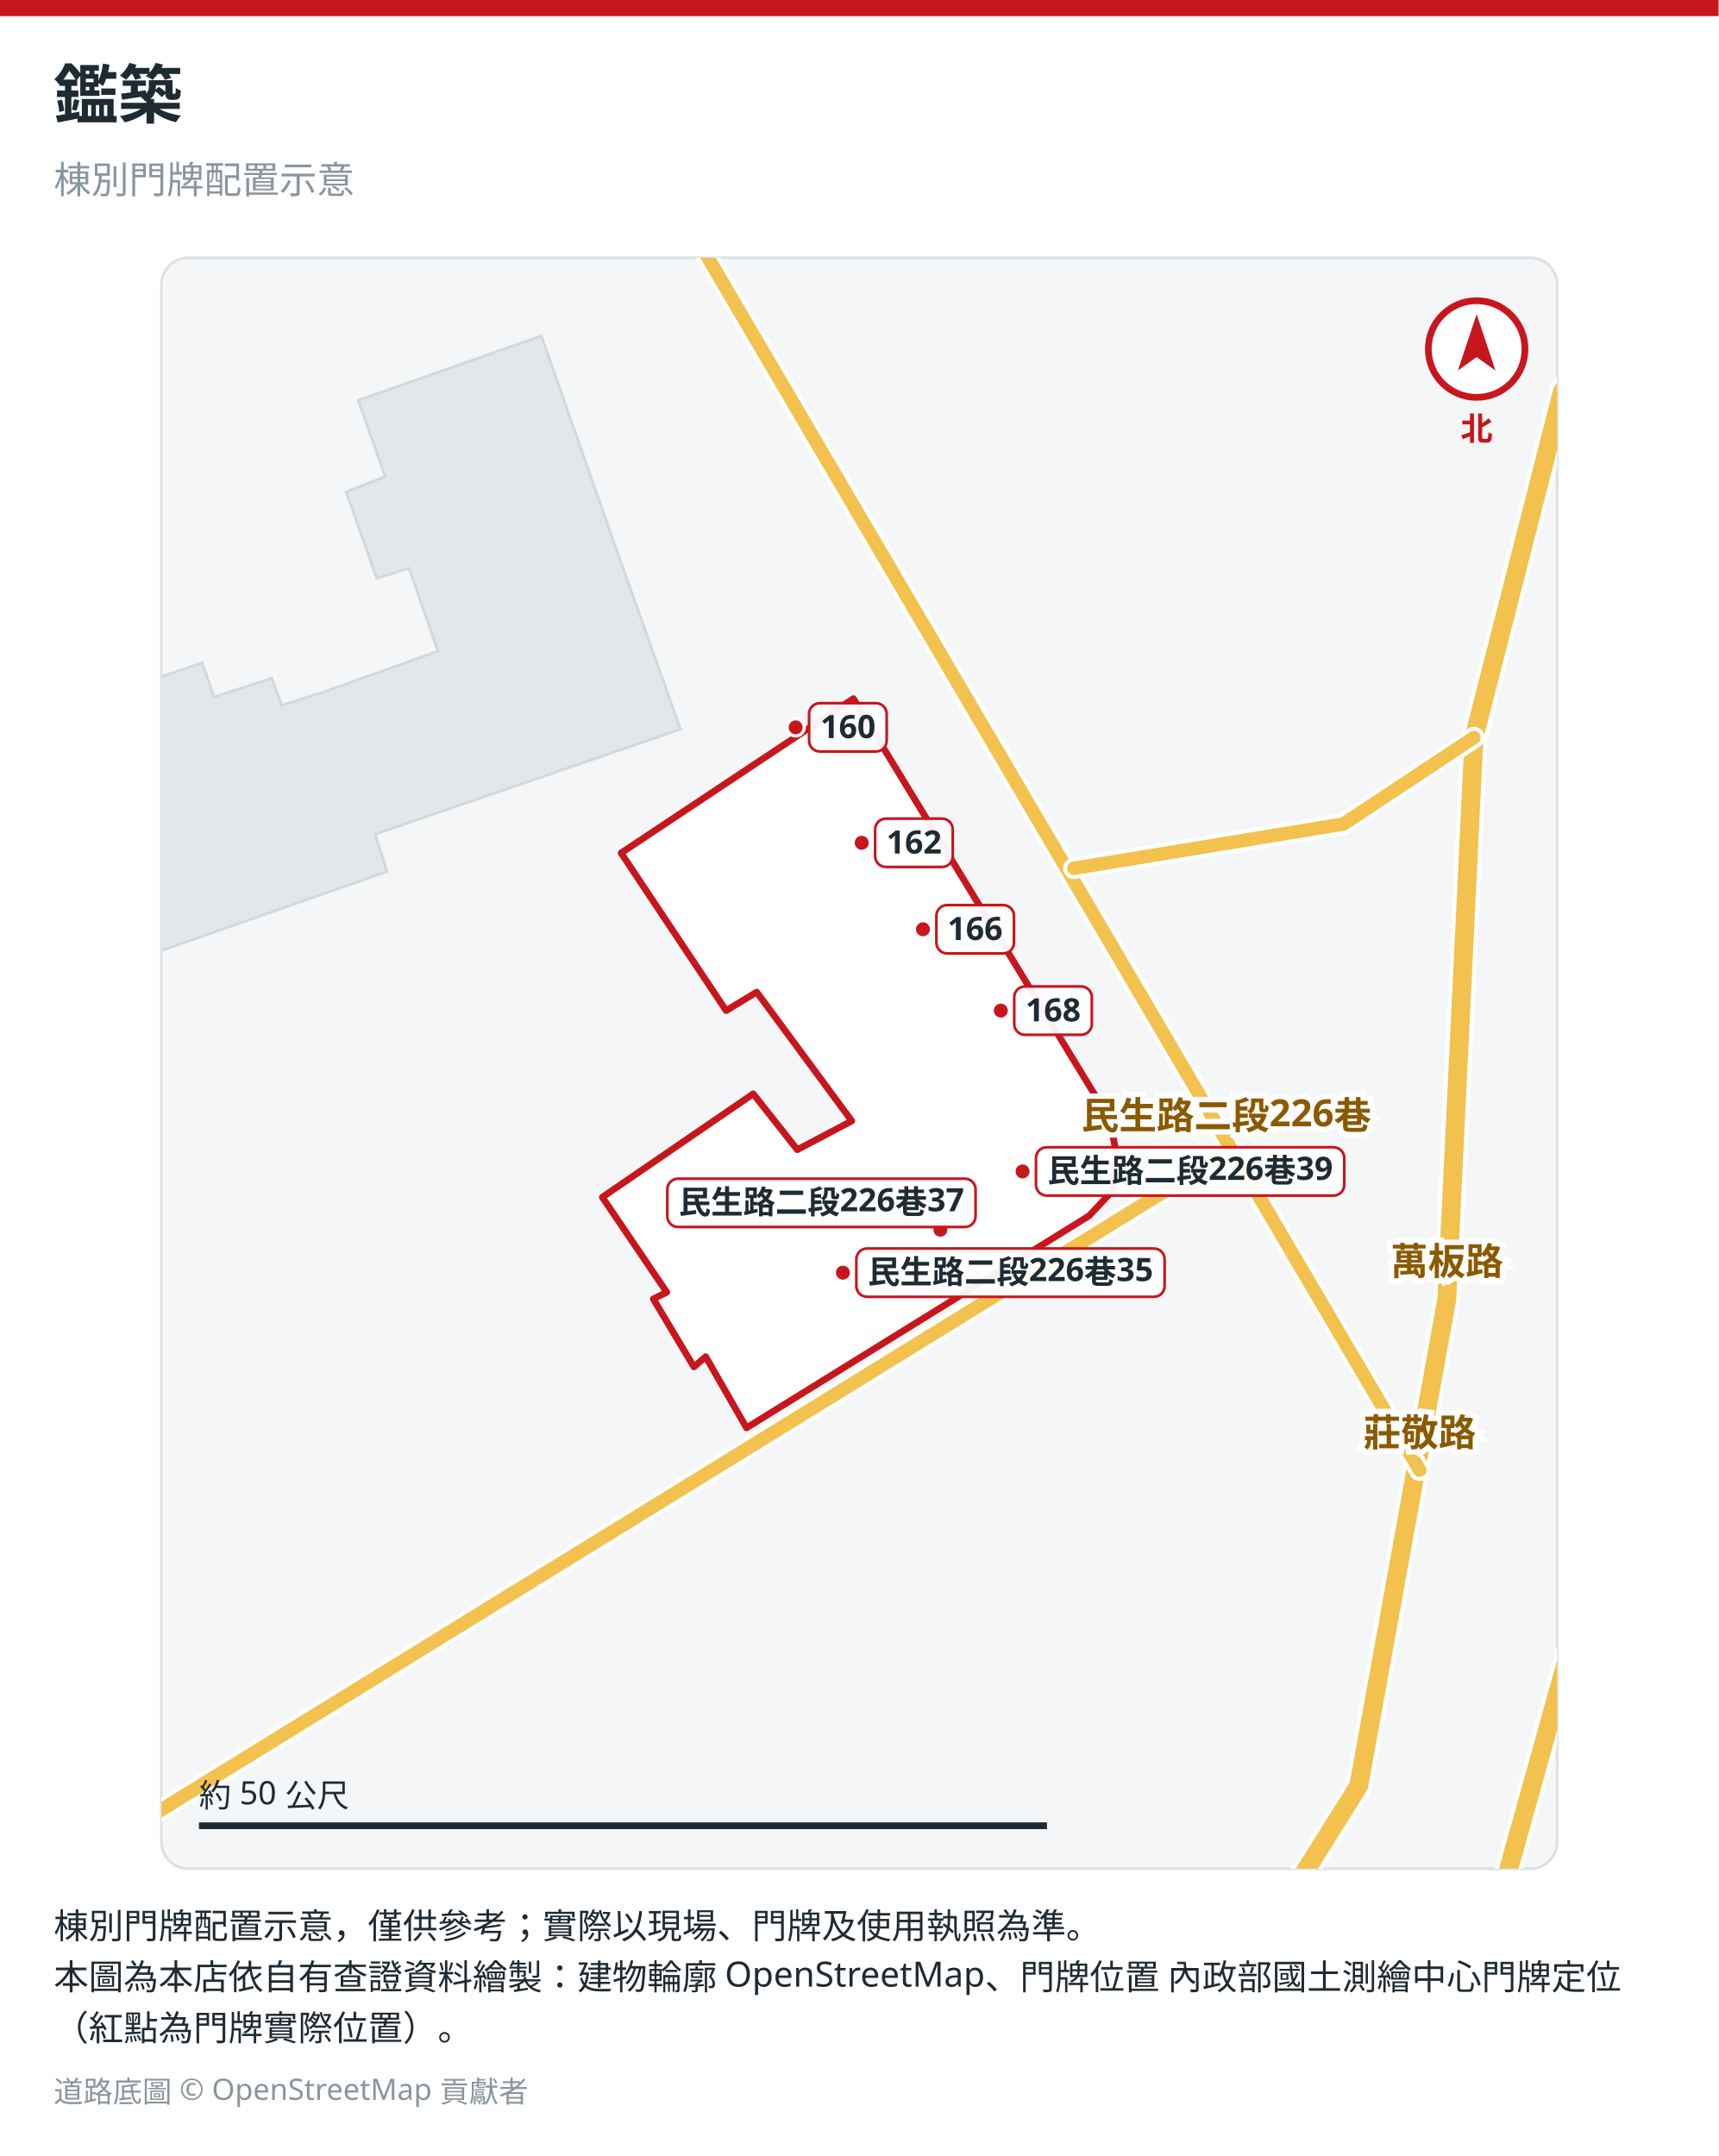
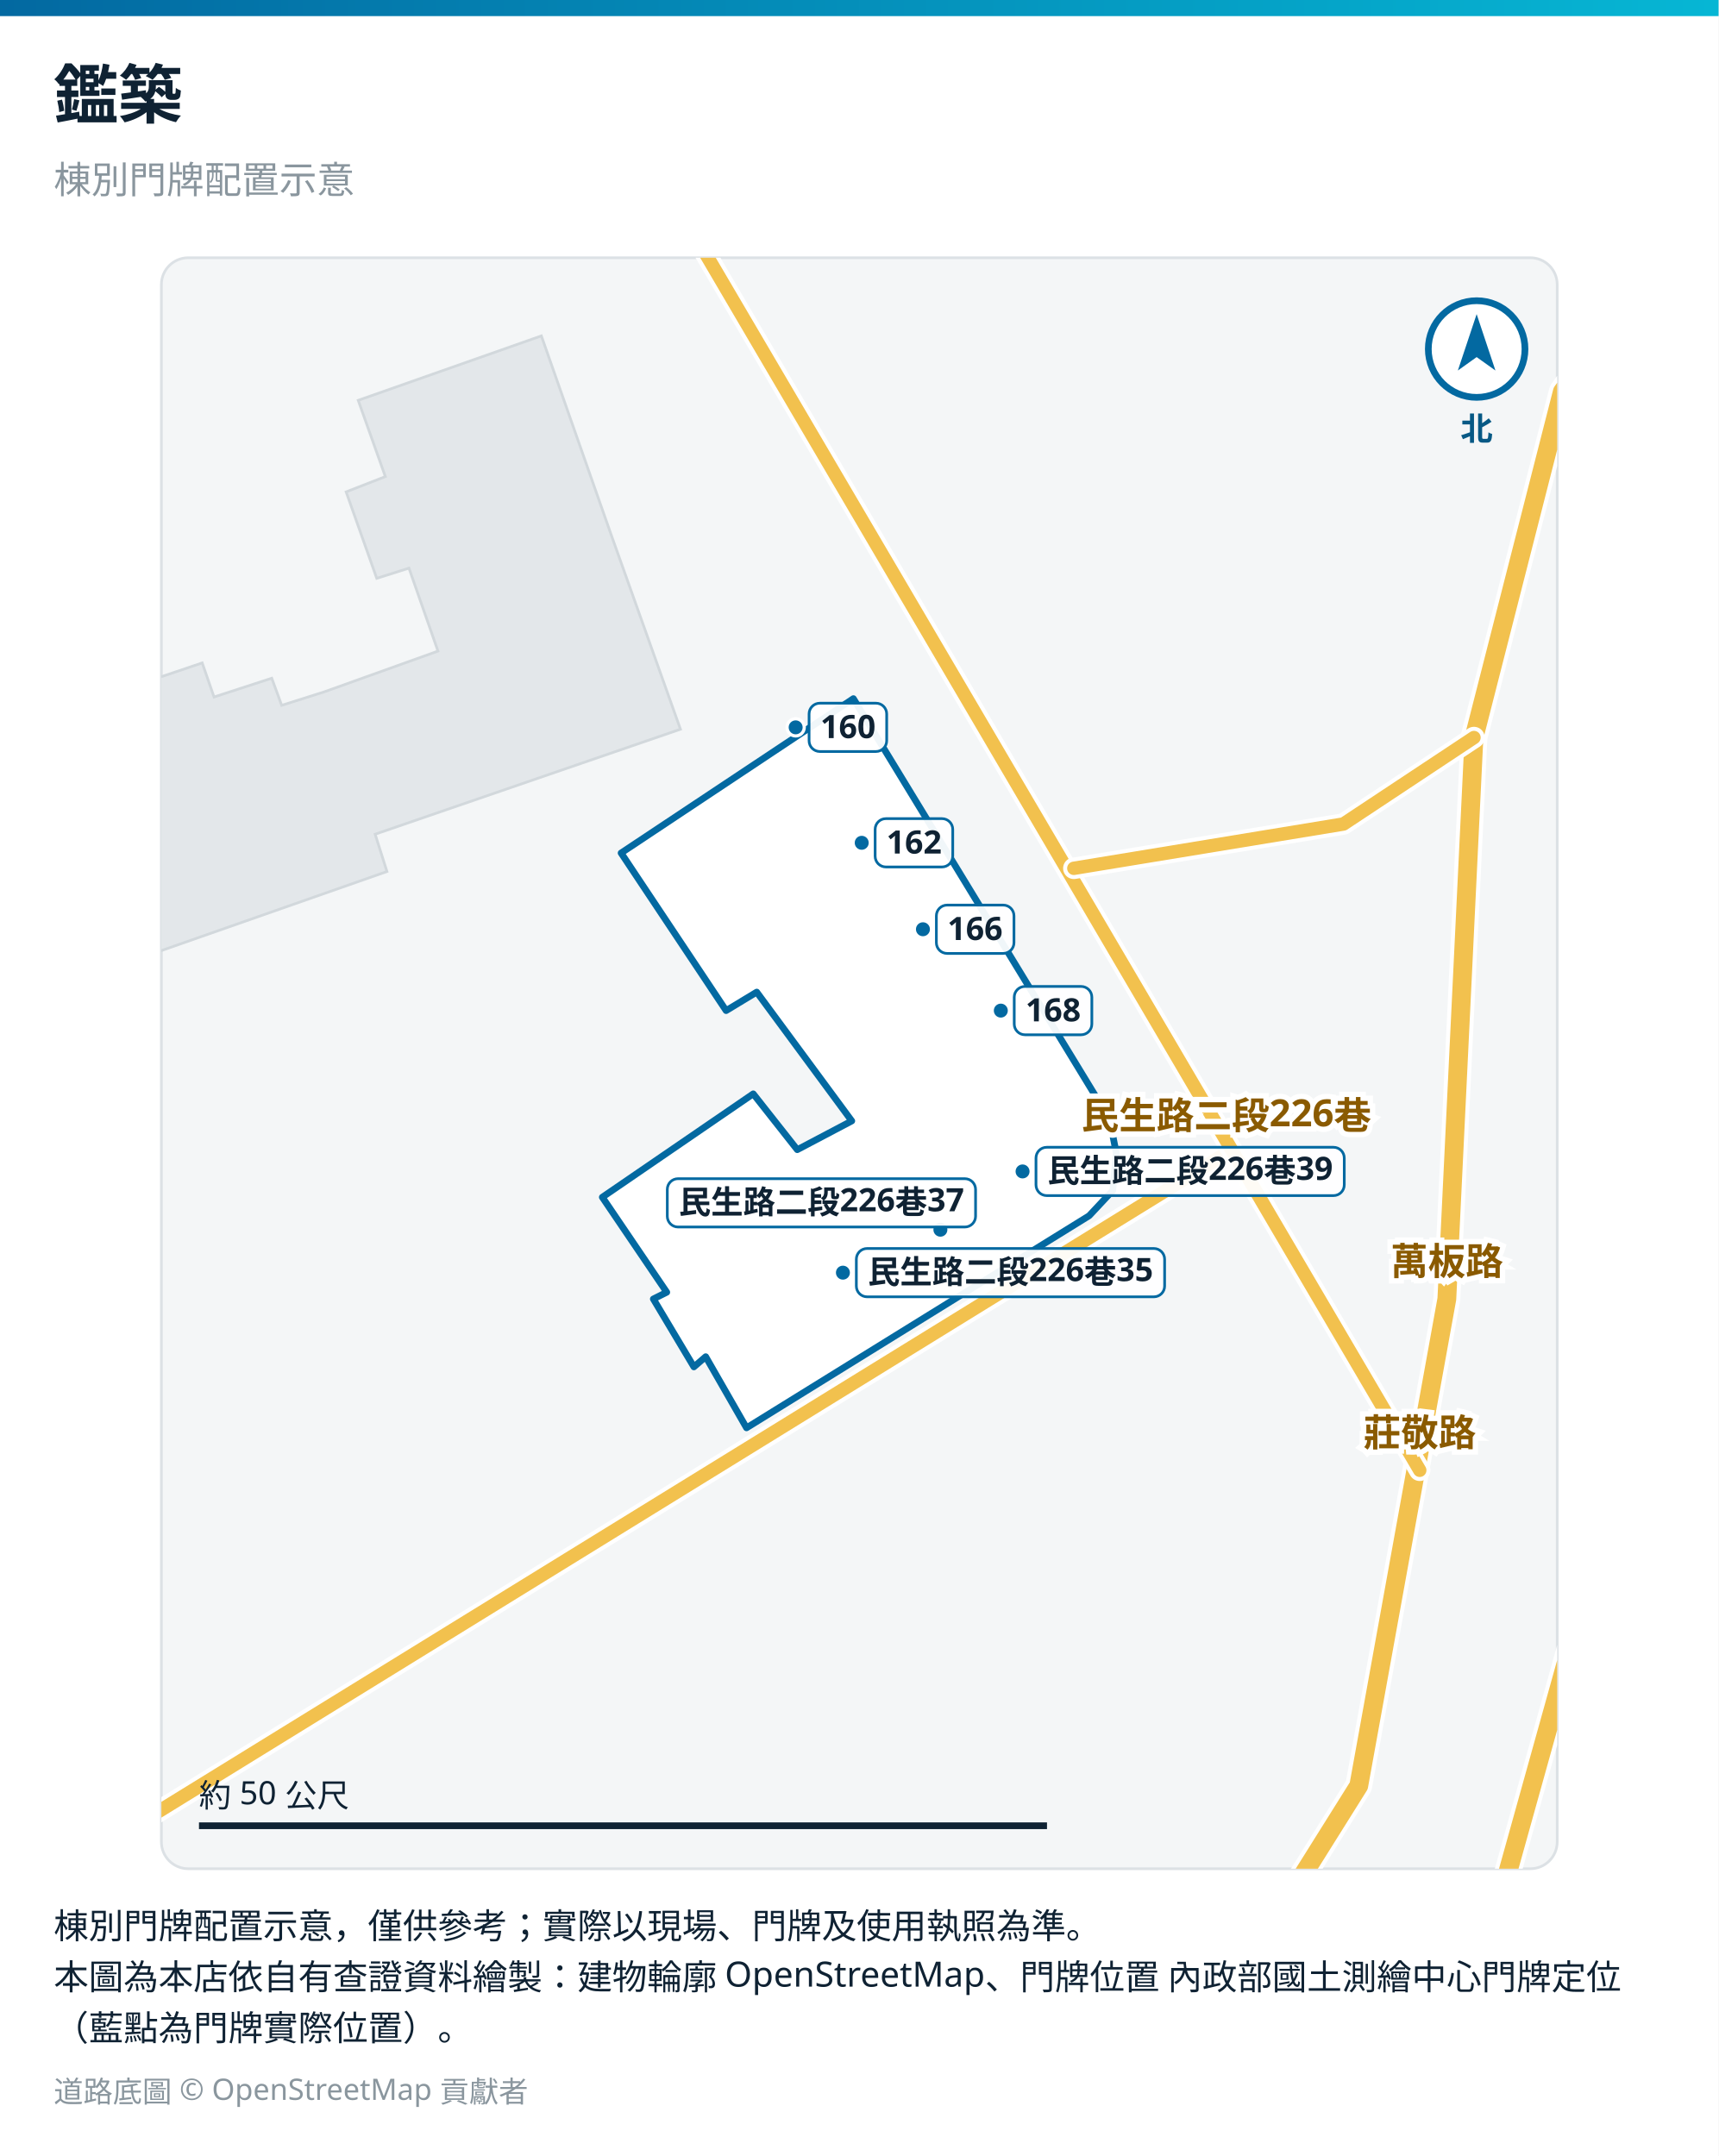
<svg xmlns="http://www.w3.org/2000/svg" viewBox="0 0 640 803" preserveAspectRatio="xMidYMin meet" style="width:100%;height:auto;max-width:1280px" font-family="Noto Sans TC, Microsoft JhengHei, PingFang TC, sans-serif">
+   <defs>
+     <linearGradient id="band" x1="0" x2="1" y1="0" y2="0">
+       <stop offset="0" stop-color="#0369A1" />
+       <stop offset="1" stop-color="#06B6D4" />
+     </linearGradient>
+   </defs>
  <rect width="100%" height="100%" fill="#FFFFFF" />
-   <rect width="100%" height="6" fill="#C8161D" />
-   <text x="20" y="44" font-size="24" font-weight="700" fill="#1F2B33">鑑築</text>
+   <rect width="100%" height="6" fill="url(#band)" />
+   <text x="20" y="44" font-size="24" font-weight="700" fill="#0F2233">鑑築</text>
  <text x="20" y="72" font-size="14" fill="#8A969E">棟別門牌配置示意</text>
  <defs>
    <clipPath id="c">
      <rect x="60.1" y="96.0" width="519.8" height="600.0" rx="10" />
    </clipPath>
  </defs>
  <rect x="60.1" y="96.0" width="519.8" height="600.0" rx="10" fill="#F4F6F7" stroke="#DCE1E5" />
  <g clip-path="url(#c)">
    <path d="M753.6,207.2 L712.5,296.2 L703.1,385.9 L703.7,500.8 L711.3,521.1 L1059.9,476.8 L1055.5,429.5 L1054.8,390.9 L1075.1,349.3 Z" fill="#E3E7EA" stroke="#D2D8DC" stroke-width="1" />
    <path d="M722.0,593.1 L700.5,663.2 L672.7,718.1 L689.8,827.4 L710.6,813.5 L791.5,809.1 L785.2,718.7 L804.7,708.0 L1061.2,677.1 L1052.3,560.8 Z" fill="#E3E7EA" stroke="#D2D8DC" stroke-width="1" />
    <path d="M387.3,-176.2 L307.7,-133.3 L252.7,-233.7 L333.6,-277.3 L346.2,-253.9 L371.5,-267.8 L400.5,-214.1 L374.6,-200.2 Z" fill="#E3E7EA" stroke="#D2D8DC" stroke-width="1" />
    <path d="M752.9,1008.6 L754.2,810.9 L859.7,809.7 L859.1,920.8 L917.8,921.5 L918.4,809.7 L1021.4,810.3 L1020.1,1010.5 Z" fill="#E3E7EA" stroke="#D2D8DC" stroke-width="1" />
    <path d="M-271.5,300.6 L-284.7,305.1 L-299.9,264.6 L-184.3,222.9 L-169.2,264.6 L-181.2,269.1 L-172.3,292.4 L-160.3,288.0 L-142.6,336.6 L-258.2,378.3 L-275.3,330.3 L-262.6,325.9 Z" fill="#E3E7EA" stroke="#D2D8DC" stroke-width="1" />
    <path d="M-60.5,245.7 L-68.7,221.1 L-75.1,223.6 L-87.1,190.1 L-140.1,208.4 L-102.2,315.8 L-80.1,378.9 L-15.7,356.2 L-10.0,371.4 L40.5,353.7 L43.1,360.0 L144.1,324.6 L139.7,310.7 L253.4,271.6 L227.5,198.9 L201.6,125.1 L133.4,149.1 L143.5,177.5 L128.9,183.2 L140.3,215.4 L152.3,211.6 L156.7,224.2 L163.1,242.5 L120.7,257.7 L104.9,262.7 L101.2,252.6 L79.7,259.6 L75.3,246.9 L28.5,262.7 L36.1,284.2 L18.4,290.5 L-32.7,308.2 L-42.2,311.4 L-47.3,296.8 L-40.9,294.3 L-48.5,273.5 L-42.2,271.6 L-52.9,242.5 Z" fill="#E3E7EA" stroke="#D2D8DC" stroke-width="1" />
    <path d="M2856.1,-427.6 L2487.9,-346.7 L2103.9,-317.7 L1298.0,-334.7 L1001.8,-294.3 L872.3,-211.6 L765.6,-111.2 L581.8,145.9 L548.9,274.7 L538.8,483.8 L506.0,665.1 L294.4,1002.9 L158.0,1141.9 L7.7,1256.8 L-669.4,1684.4" fill="none" stroke="#FFFFFF" stroke-width="10" stroke-linecap="round" stroke-linejoin="round" />
    <path d="M2856.1,-427.6 L2487.9,-346.7 L2103.9,-317.7 L1298.0,-334.7 L1001.8,-294.3 L872.3,-211.6 L765.6,-111.2 L581.8,145.9 L548.9,274.7 L538.8,483.8 L506.0,665.1 L294.4,1002.9 L158.0,1141.9 L7.7,1256.8 L-669.4,1684.4" fill="none" stroke="#F2C14E" stroke-width="7" stroke-linecap="round" stroke-linejoin="round" />
    <path d="M-560.1,1755.8 L108.1,1299.8 L384.7,1022.5 L539.5,776.2 L597.6,567.8 L638.6,217.3 L728.9,47.4 L936.1,-178.7 L1064.9,-233.1 L1250.0,-266.5 L2063.5,-248.8 L2560.5,-286.7 L2894.6,-359.4" fill="none" stroke="#FFFFFF" stroke-width="10" stroke-linecap="round" stroke-linejoin="round" />
    <path d="M-560.1,1755.8 L108.1,1299.8 L384.7,1022.5 L539.5,776.2 L597.6,567.8 L638.6,217.3 L728.9,47.4 L936.1,-178.7 L1064.9,-233.1 L1250.0,-266.5 L2063.5,-248.8 L2560.5,-286.7 L2894.6,-359.4" fill="none" stroke="#F2C14E" stroke-width="7" stroke-linecap="round" stroke-linejoin="round" />
    <path d="M-450.2,319.6 L-234.8,720.0" fill="none" stroke="#FFFFFF" stroke-width="8" stroke-linecap="round" stroke-linejoin="round" />
    <path d="M-450.2,319.6 L-234.8,720.0" fill="none" stroke="#F2C14E" stroke-width="5" stroke-linecap="round" stroke-linejoin="round" />
    <path d="M456.7,429.5 L-90.2,766.7 L-234.8,720.0" fill="none" stroke="#FFFFFF" stroke-width="8" stroke-linecap="round" stroke-linejoin="round" />
    <path d="M456.7,429.5 L-90.2,766.7 L-234.8,720.0" fill="none" stroke="#F2C14E" stroke-width="5" stroke-linecap="round" stroke-linejoin="round" />
    <path d="M2115.9,-3921.5 L108.1,-823.6 L45.6,-689.7 L26.6,-572.8 L53.2,-344.2 L260.3,90.3 L528.7,547.6" fill="none" stroke="#FFFFFF" stroke-width="8" stroke-linecap="round" stroke-linejoin="round" />
    <path d="M2115.9,-3921.5 L108.1,-823.6 L45.6,-689.7 L26.6,-572.8 L53.2,-344.2 L260.3,90.3 L528.7,547.6" fill="none" stroke="#F2C14E" stroke-width="5" stroke-linecap="round" stroke-linejoin="round" />
    <path d="M2106.4,796.4 L2028.1,900.6 L1874.0,1014.3 L1720.5,1059.8 L1418.0,1104.0 L925.4,1146.9 L816.1,1140.6 L728.9,1110.9 L539.5,776.2 L471.9,728.8" fill="none" stroke="#FFFFFF" stroke-width="8" stroke-linecap="round" stroke-linejoin="round" />
    <path d="M2106.4,796.4 L2028.1,900.6 L1874.0,1014.3 L1720.5,1059.8 L1418.0,1104.0 L925.4,1146.9 L816.1,1140.6 L728.9,1110.9 L539.5,776.2 L471.9,728.8" fill="none" stroke="#F2C14E" stroke-width="5" stroke-linecap="round" stroke-linejoin="round" />
    <path d="M548.9,274.7 L500.3,306.9 L399.9,323.4" fill="none" stroke="#FFFFFF" stroke-width="8" stroke-linecap="round" stroke-linejoin="round" />
    <path d="M548.9,274.7 L500.3,306.9 L399.9,323.4" fill="none" stroke="#F2C14E" stroke-width="5" stroke-linecap="round" stroke-linejoin="round" />
-     <path d="M278.0,531.8 L405.6,452.8 L414.4,443.4 L415.7,429.5 L413.2,416.8 L317.8,260.2 L231.3,317.7 L270.4,376.4 L281.8,369.5 L317.2,417.5 L296.9,428.2 L280.5,407.4 L224.3,445.9 L248.3,481.3 L243.3,483.8 L258.4,509.1 L262.8,505.3 Z" fill="#FFFFFF" stroke="#C8161D" stroke-width="2.5" stroke-linejoin="round" />
+     <path d="M278.0,531.8 L405.6,452.8 L414.4,443.4 L415.7,429.5 L413.2,416.8 L317.8,260.2 L231.3,317.7 L270.4,376.4 L281.8,369.5 L317.2,417.5 L296.9,428.2 L280.5,407.4 L224.3,445.9 L248.3,481.3 L243.3,483.8 L258.4,509.1 L262.8,505.3 Z" fill="#FFFFFF" stroke="#0369A1" stroke-width="2.5" stroke-linejoin="round" />
  </g>
  <text x="538.8" y="474.8" font-size="14" font-weight="700" fill="#8A5A00" text-anchor="middle" stroke="#FFFFFF" stroke-width="4" paint-order="stroke">萬板路</text>
  <text x="456.7" y="420.5" font-size="14" font-weight="700" fill="#8A5A00" text-anchor="middle" stroke="#FFFFFF" stroke-width="4" paint-order="stroke">民生路二段226巷</text>
  <text x="528.7" y="538.6" font-size="14" font-weight="700" fill="#8A5A00" text-anchor="middle" stroke="#FFFFFF" stroke-width="4" paint-order="stroke">莊敬路</text>
-   <circle cx="296.3" cy="270.9" r="3.2" fill="#C8161D" stroke="#FFFFFF" stroke-width="1.2" />
-   <circle cx="313.9" cy="474.0" r="3.2" fill="#C8161D" stroke="#FFFFFF" stroke-width="1.2" />
-   <circle cx="320.9" cy="313.9" r="3.2" fill="#C8161D" stroke="#FFFFFF" stroke-width="1.2" />
-   <circle cx="343.7" cy="346.1" r="3.2" fill="#C8161D" stroke="#FFFFFF" stroke-width="1.2" />
-   <circle cx="350.2" cy="458.0" r="3.2" fill="#C8161D" stroke="#FFFFFF" stroke-width="1.2" />
-   <circle cx="372.7" cy="376.4" r="3.2" fill="#C8161D" stroke="#FFFFFF" stroke-width="1.2" />
-   <circle cx="380.8" cy="436.3" r="3.2" fill="#C8161D" stroke="#FFFFFF" stroke-width="1.2" />
-   <rect x="301.3" y="261.9" width="28.9" height="18.0" rx="4" fill="#FFFFFF" fill-opacity="0.94" stroke="#C8161D" stroke-width="1" />
-   <text x="315.8" y="274.9" font-size="12" font-weight="700" fill="#1F2B33" text-anchor="middle">160</text>
-   <rect x="318.9" y="465.0" width="114.8" height="18.0" rx="4" fill="#FFFFFF" fill-opacity="0.94" stroke="#C8161D" stroke-width="1" />
-   <text x="376.3" y="478.0" font-size="12" font-weight="700" fill="#1F2B33" text-anchor="middle">民生路二段226巷35</text>
-   <rect x="325.9" y="304.9" width="28.9" height="18.0" rx="4" fill="#FFFFFF" fill-opacity="0.94" stroke="#C8161D" stroke-width="1" />
-   <text x="340.4" y="317.9" font-size="12" font-weight="700" fill="#1F2B33" text-anchor="middle">162</text>
-   <rect x="348.7" y="337.1" width="28.9" height="18.0" rx="4" fill="#FFFFFF" fill-opacity="0.94" stroke="#C8161D" stroke-width="1" />
-   <text x="363.1" y="350.1" font-size="12" font-weight="700" fill="#1F2B33" text-anchor="middle">166</text>
-   <rect x="248.5" y="439.0" width="114.8" height="18.0" rx="4" fill="#FFFFFF" fill-opacity="0.94" stroke="#C8161D" stroke-width="1" />
-   <text x="305.9" y="452.0" font-size="12" font-weight="700" fill="#1F2B33" text-anchor="middle">民生路二段226巷37</text>
-   <rect x="377.7" y="367.4" width="28.9" height="18.0" rx="4" fill="#FFFFFF" fill-opacity="0.94" stroke="#C8161D" stroke-width="1" />
-   <text x="392.2" y="380.4" font-size="12" font-weight="700" fill="#1F2B33" text-anchor="middle">168</text>
-   <rect x="385.8" y="427.3" width="114.8" height="18.0" rx="4" fill="#FFFFFF" fill-opacity="0.94" stroke="#C8161D" stroke-width="1" />
-   <text x="443.2" y="440.3" font-size="12" font-weight="700" fill="#1F2B33" text-anchor="middle">民生路二段226巷39</text>
-   <circle cx="549.9" cy="130.0" r="18" fill="#FFFFFF" stroke="#C8161D" stroke-width="2.5" />
-   <path d="M549.9,117.0 L556.9,138.0 L549.9,133.0 L542.9,138.0 Z" fill="#C8161D" />
-   <text x="549.9" y="164.0" font-size="12" font-weight="700" fill="#C8161D" text-anchor="middle">北</text>
-   <line x1="74.1" y1="680.0" x2="389.9" y2="680.0" stroke="#1F2B33" stroke-width="2.5" />
-   <text x="74.1" y="673.0" font-size="12" fill="#1F2B33">約 50 公尺</text>
-   <text x="20" y="722.0" font-size="13" fill="#1F2B33">棟別門牌配置示意，僅供參考；實際以現場、門牌及使用執照為準。</text>
-   <text x="20" y="741.0" font-size="13" fill="#1F2B33">本圖為本店依自有查證資料繪製：建物輪廓 OpenStreetMap、門牌位置 內政部國土測繪中心門牌定位</text>
-   <text x="20" y="760.0" font-size="13" fill="#1F2B33">（紅點為門牌實際位置）。</text>
+   <circle cx="296.3" cy="270.9" r="3.2" fill="#0369A1" stroke="#FFFFFF" stroke-width="1.2" />
+   <circle cx="313.9" cy="474.0" r="3.2" fill="#0369A1" stroke="#FFFFFF" stroke-width="1.2" />
+   <circle cx="320.9" cy="313.9" r="3.2" fill="#0369A1" stroke="#FFFFFF" stroke-width="1.2" />
+   <circle cx="343.7" cy="346.1" r="3.2" fill="#0369A1" stroke="#FFFFFF" stroke-width="1.2" />
+   <circle cx="350.2" cy="458.0" r="3.2" fill="#0369A1" stroke="#FFFFFF" stroke-width="1.2" />
+   <circle cx="372.7" cy="376.4" r="3.2" fill="#0369A1" stroke="#FFFFFF" stroke-width="1.2" />
+   <circle cx="380.8" cy="436.3" r="3.2" fill="#0369A1" stroke="#FFFFFF" stroke-width="1.2" />
+   <rect x="301.3" y="261.9" width="28.9" height="18.0" rx="4" fill="#FFFFFF" fill-opacity="0.94" stroke="#0369A1" stroke-width="1" />
+   <text x="315.8" y="274.9" font-size="12" font-weight="700" fill="#0F2233" text-anchor="middle">160</text>
+   <rect x="318.9" y="465.0" width="114.8" height="18.0" rx="4" fill="#FFFFFF" fill-opacity="0.94" stroke="#0369A1" stroke-width="1" />
+   <text x="376.3" y="478.0" font-size="12" font-weight="700" fill="#0F2233" text-anchor="middle">民生路二段226巷35</text>
+   <rect x="325.9" y="304.9" width="28.9" height="18.0" rx="4" fill="#FFFFFF" fill-opacity="0.94" stroke="#0369A1" stroke-width="1" />
+   <text x="340.4" y="317.9" font-size="12" font-weight="700" fill="#0F2233" text-anchor="middle">162</text>
+   <rect x="348.7" y="337.1" width="28.9" height="18.0" rx="4" fill="#FFFFFF" fill-opacity="0.94" stroke="#0369A1" stroke-width="1" />
+   <text x="363.1" y="350.1" font-size="12" font-weight="700" fill="#0F2233" text-anchor="middle">166</text>
+   <rect x="248.5" y="439.0" width="114.8" height="18.0" rx="4" fill="#FFFFFF" fill-opacity="0.94" stroke="#0369A1" stroke-width="1" />
+   <text x="305.9" y="452.0" font-size="12" font-weight="700" fill="#0F2233" text-anchor="middle">民生路二段226巷37</text>
+   <rect x="377.7" y="367.4" width="28.9" height="18.0" rx="4" fill="#FFFFFF" fill-opacity="0.94" stroke="#0369A1" stroke-width="1" />
+   <text x="392.2" y="380.4" font-size="12" font-weight="700" fill="#0F2233" text-anchor="middle">168</text>
+   <rect x="385.8" y="427.3" width="114.8" height="18.0" rx="4" fill="#FFFFFF" fill-opacity="0.94" stroke="#0369A1" stroke-width="1" />
+   <text x="443.2" y="440.3" font-size="12" font-weight="700" fill="#0F2233" text-anchor="middle">民生路二段226巷39</text>
+   <circle cx="549.9" cy="130.0" r="18" fill="#FFFFFF" stroke="#0369A1" stroke-width="2.5" />
+   <path d="M549.9,117.0 L556.9,138.0 L549.9,133.0 L542.9,138.0 Z" fill="#0369A1" />
+   <text x="549.9" y="164.0" font-size="12" font-weight="700" fill="#075985" text-anchor="middle">北</text>
+   <line x1="74.1" y1="680.0" x2="389.9" y2="680.0" stroke="#0F2233" stroke-width="2.5" />
+   <text x="74.1" y="673.0" font-size="12" fill="#0F2233">約 50 公尺</text>
+   <text x="20" y="722.0" font-size="13" fill="#0F2233">棟別門牌配置示意，僅供參考；實際以現場、門牌及使用執照為準。</text>
+   <text x="20" y="741.0" font-size="13" fill="#0F2233">本圖為本店依自有查證資料繪製：建物輪廓 OpenStreetMap、門牌位置 內政部國土測繪中心門牌定位</text>
+   <text x="20" y="760.0" font-size="13" fill="#0F2233">（藍點為門牌實際位置）。</text>
  <text x="20" y="783.0" font-size="11" fill="#8A969E">道路底圖 © OpenStreetMap 貢獻者</text>
</svg>
